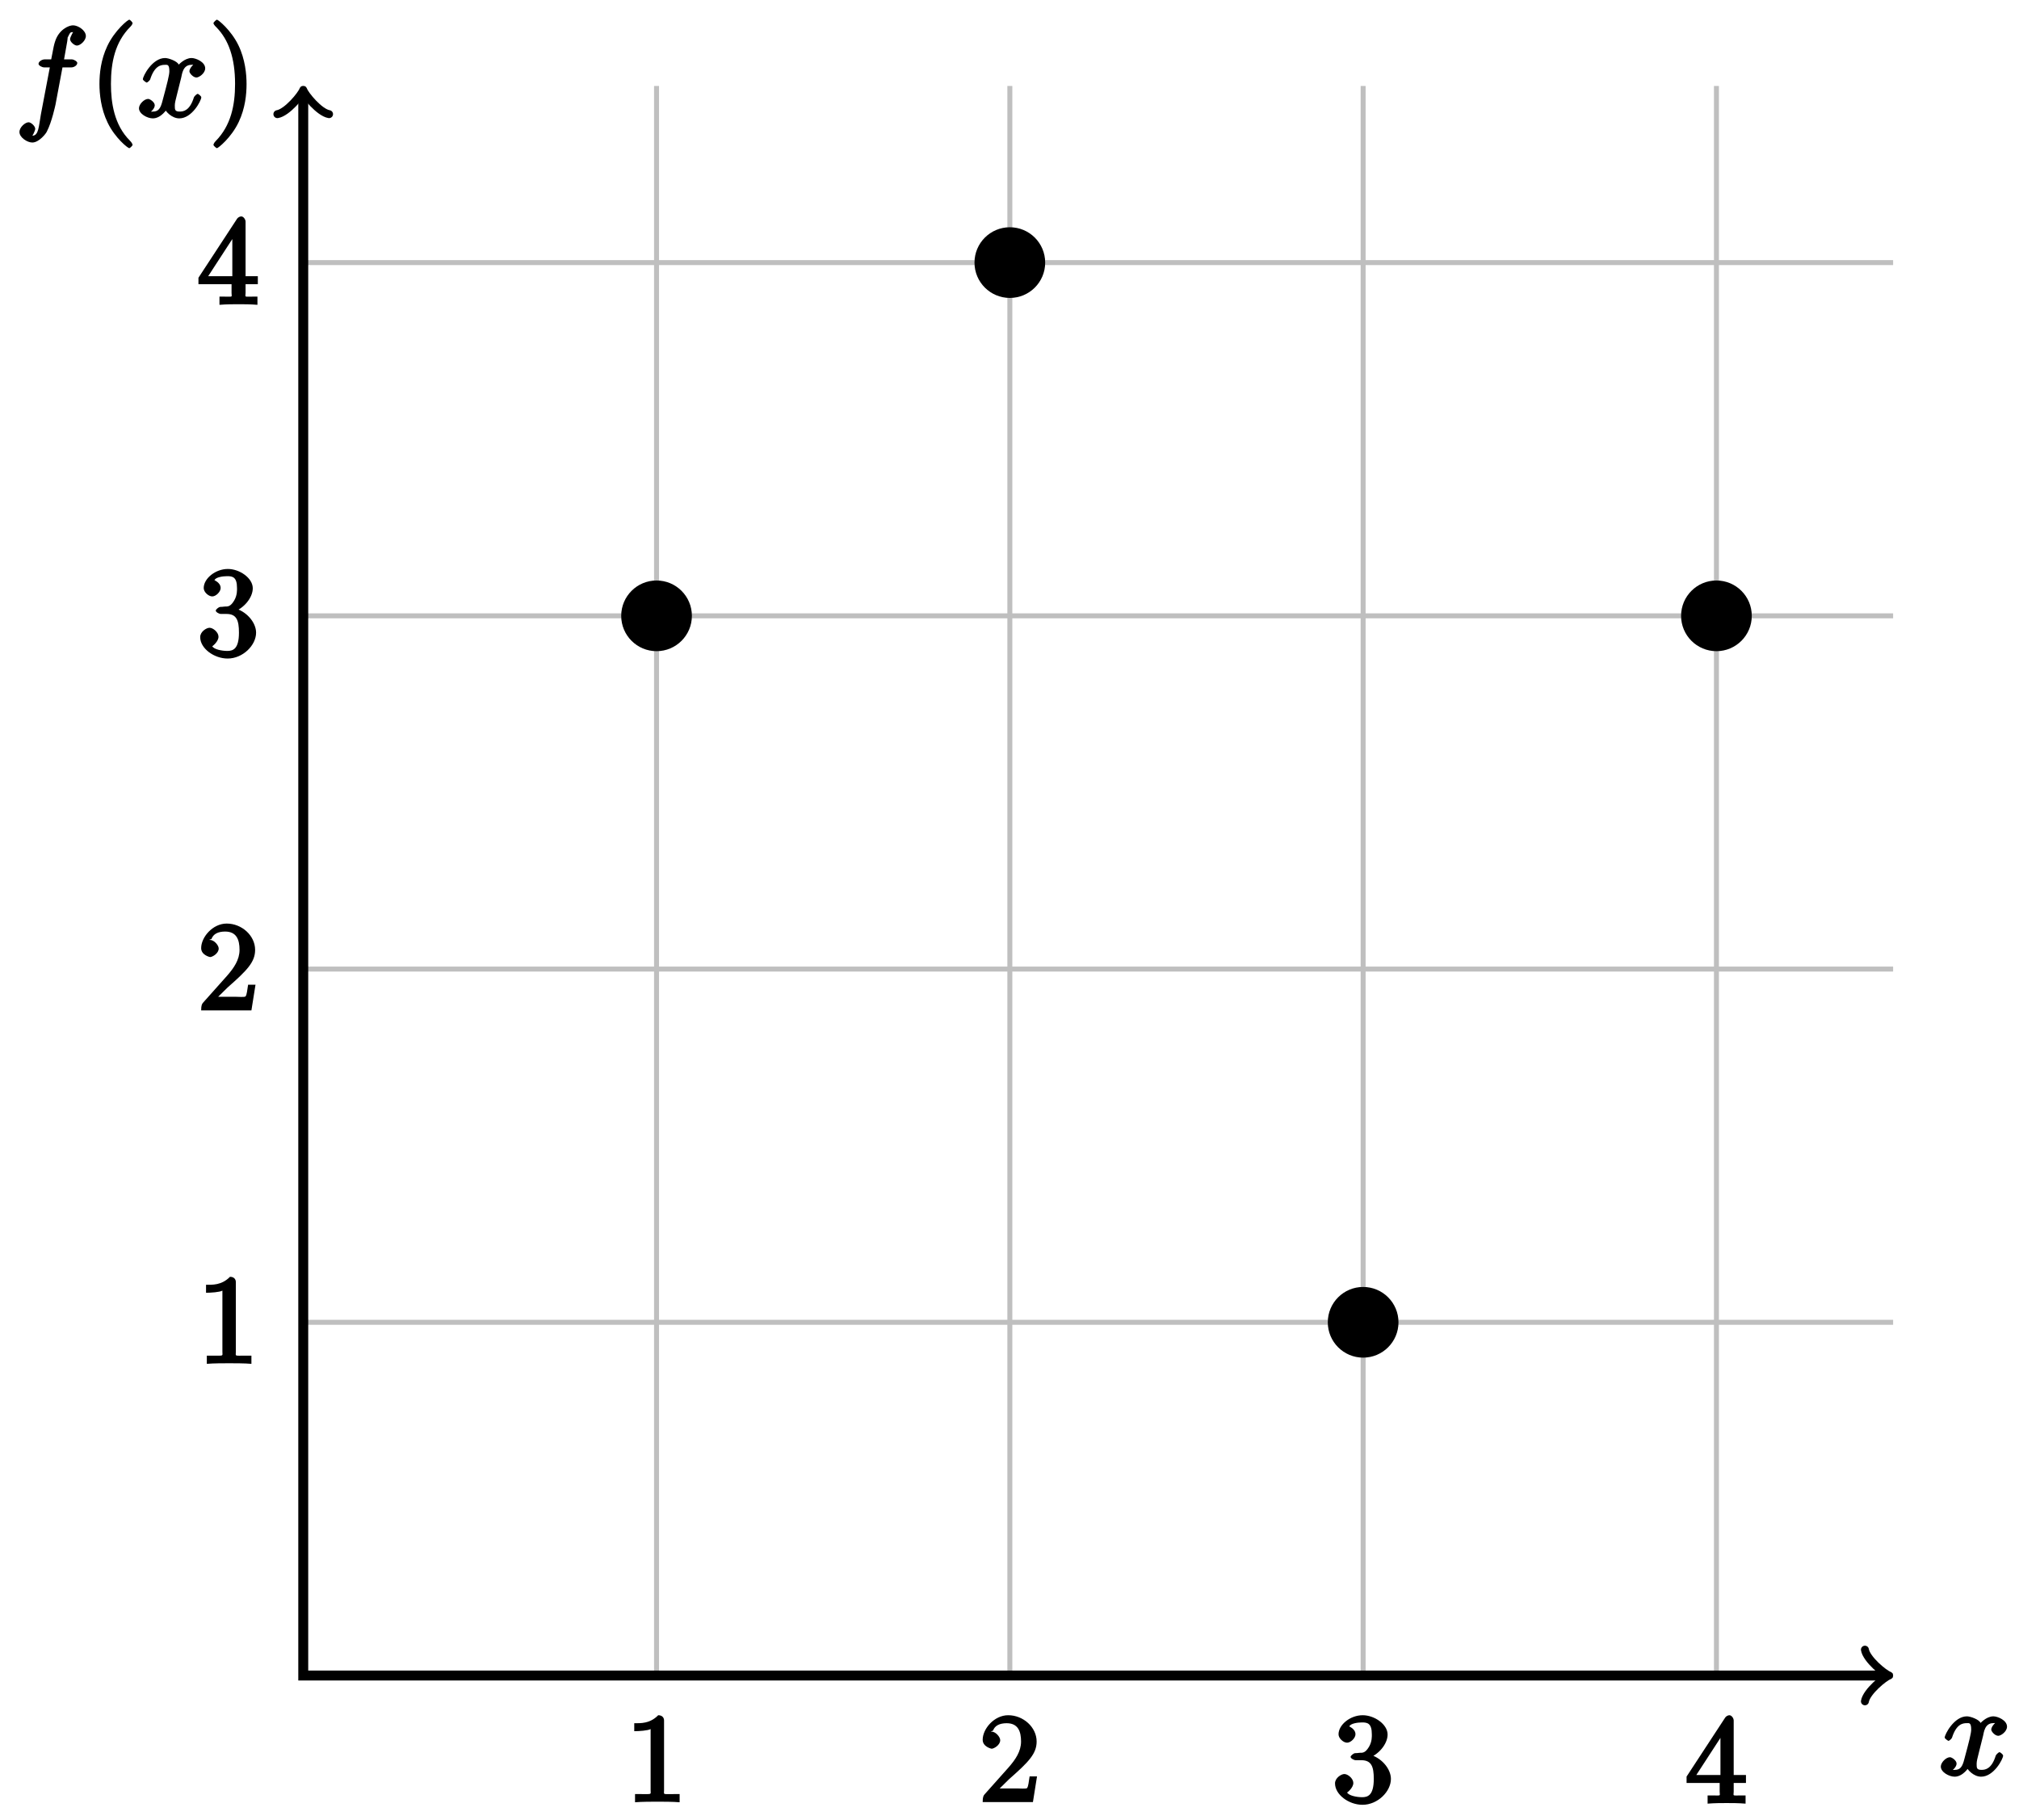
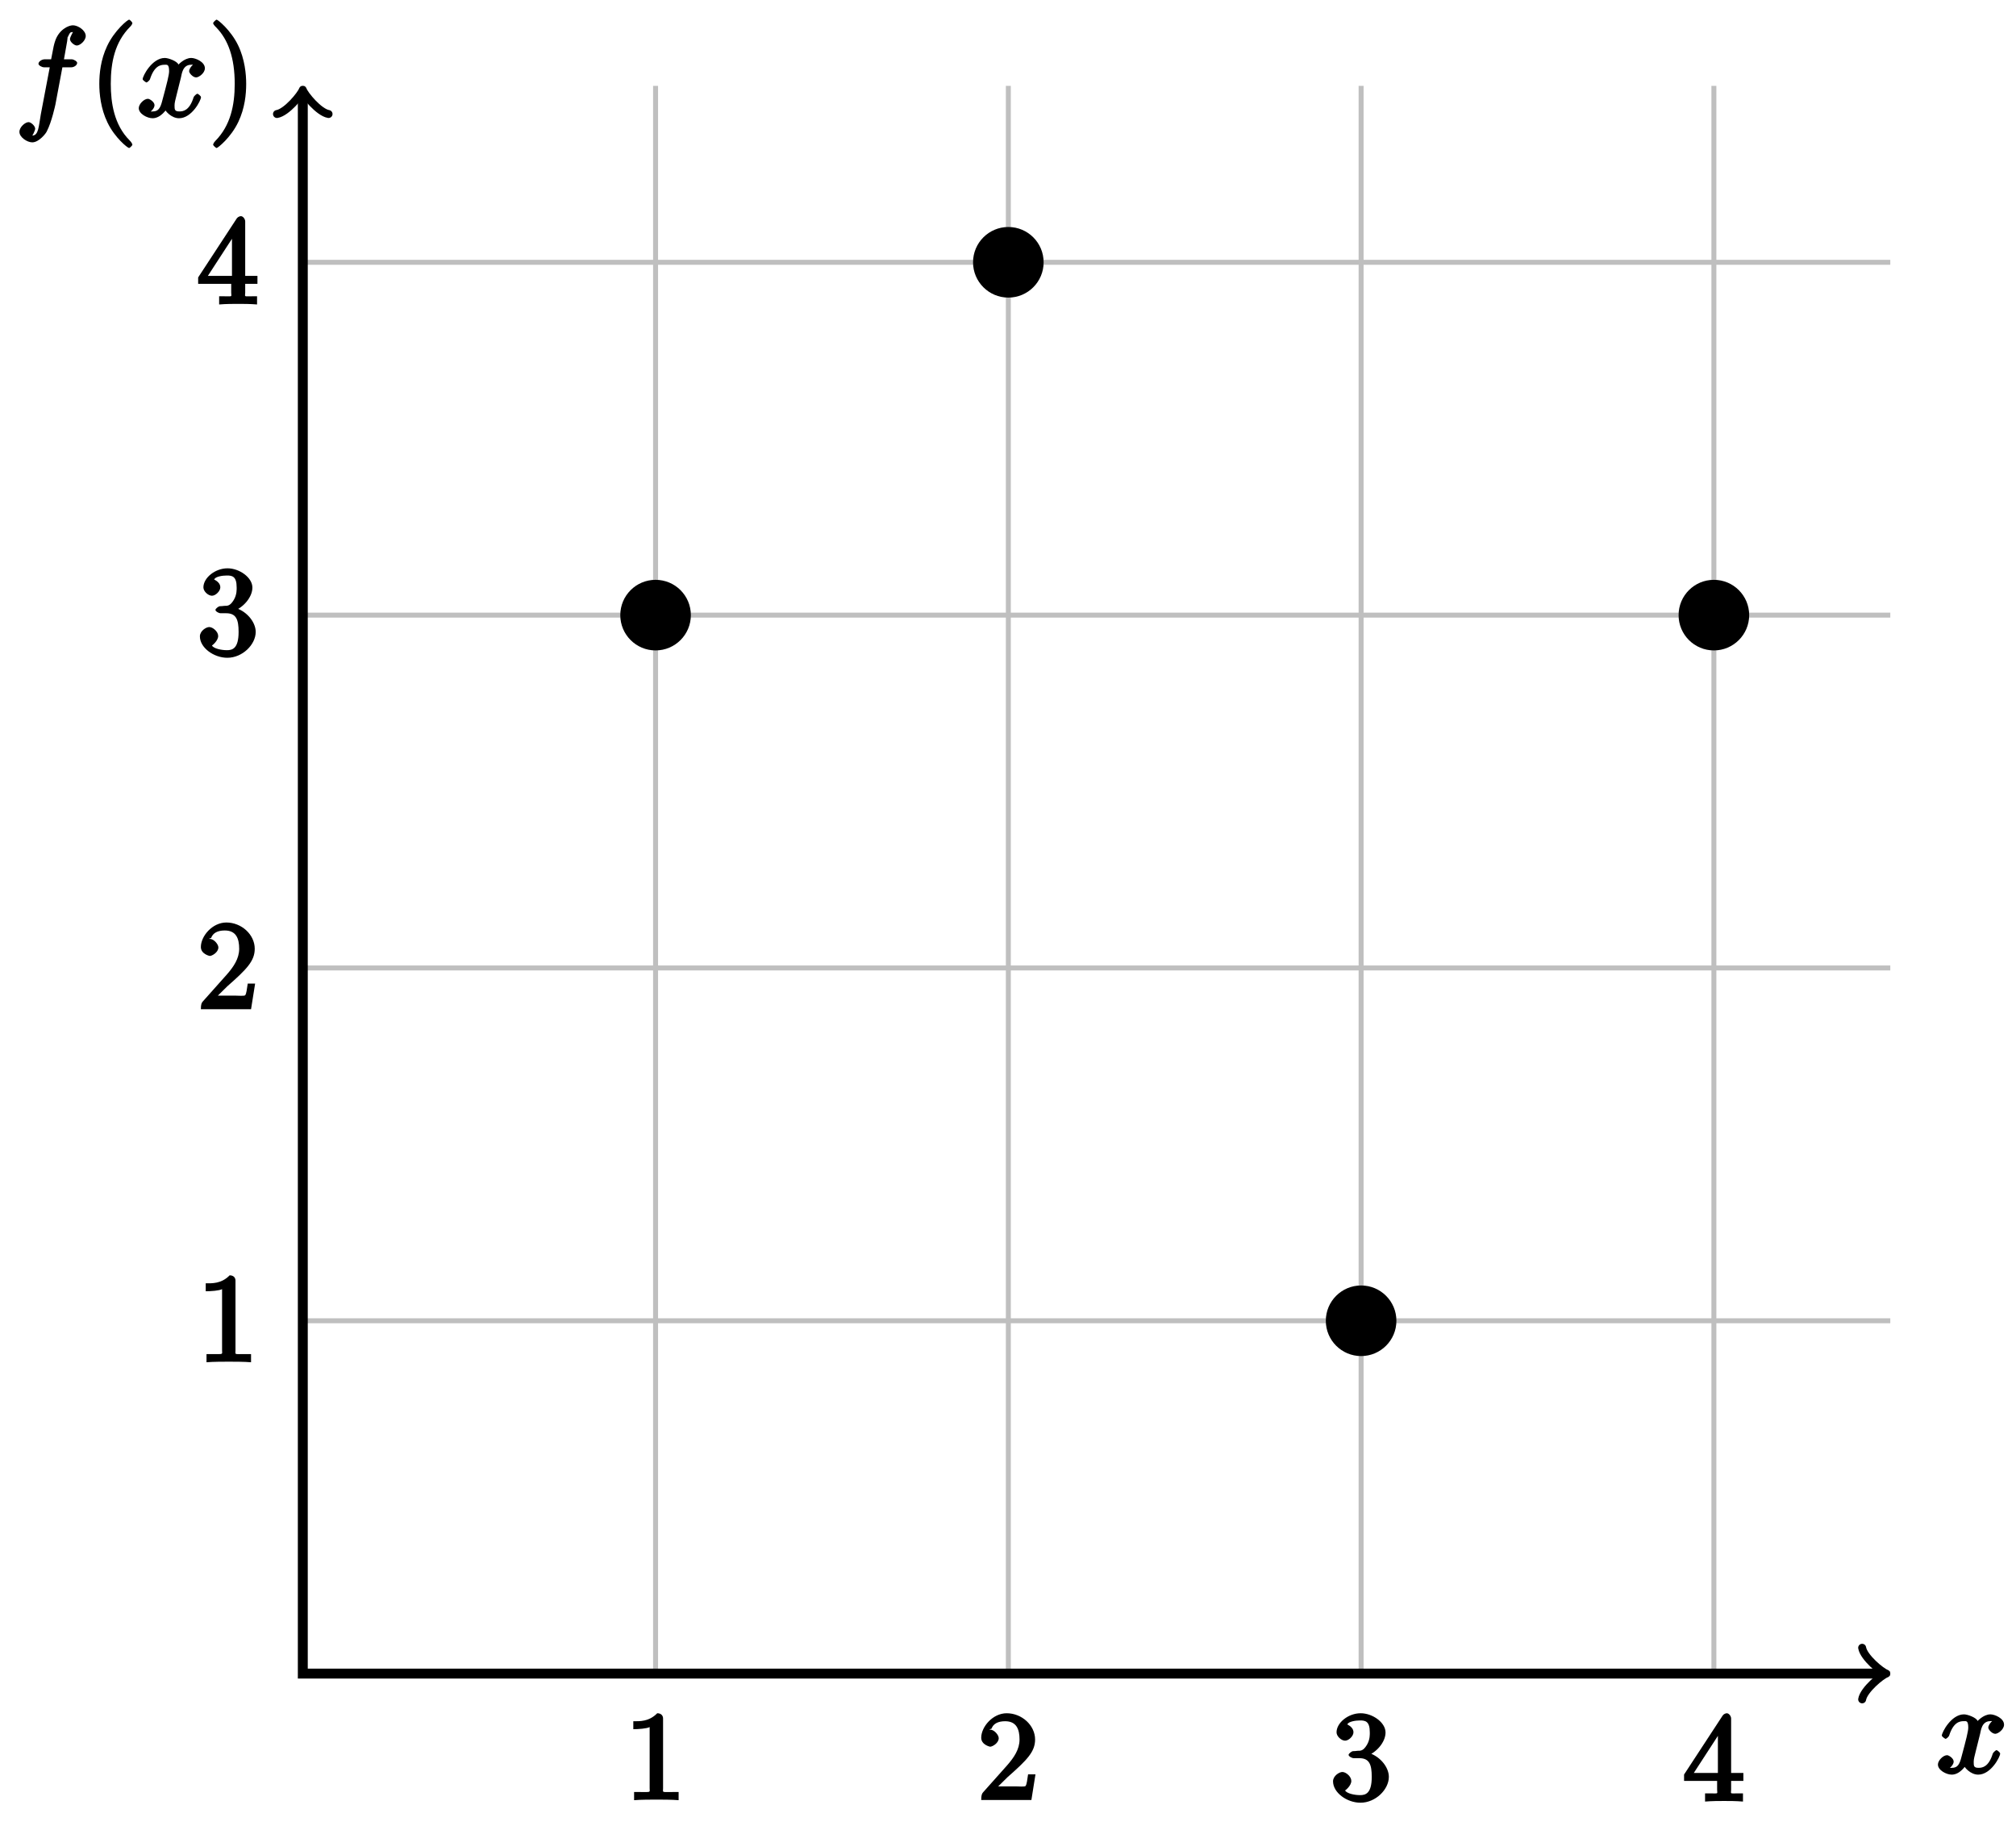
- <svg xmlns="http://www.w3.org/2000/svg" xmlns:xlink="http://www.w3.org/1999/xlink" width="162pt" height="146pt" viewBox="0 0 162 146" version="1.1">
+ <svg xmlns="http://www.w3.org/2000/svg" xmlns:xlink="http://www.w3.org/1999/xlink" width="162pt" height="147pt" viewBox="0 0 162 147" version="1.1">
  <defs>
    <g>
      <symbol overflow="visible" id="glyph0-0">
        <path style="stroke:none;" d="" />
      </symbol>
      <symbol overflow="visible" id="glyph0-1">
        <path style="stroke:none;" d="M 3.656 -3.984 L 4.516 -3.984 C 4.719 -3.984 4.984 -4.141 4.984 -4.344 C 4.984 -4.453 4.719 -4.625 4.547 -4.625 L 3.922 -4.625 L 4.094 -5.594 C 4.141 -5.797 4.234 -6.406 4.203 -6.359 C 4.422 -6.812 4.422 -6.812 4.641 -6.812 C 4.672 -6.812 4.812 -6.859 4.734 -6.922 C 4.688 -6.922 4.406 -6.406 4.406 -6.25 C 4.406 -6.016 4.766 -5.734 4.953 -5.734 C 5.219 -5.734 5.672 -6.125 5.672 -6.5 C 5.672 -6.953 5.047 -7.359 4.641 -7.359 C 4.297 -7.359 3.484 -7.016 3.188 -6.016 C 3.125 -5.812 3.094 -5.719 2.891 -4.625 L 2.359 -4.625 C 2.156 -4.625 1.875 -4.453 1.875 -4.266 C 1.875 -4.141 2.141 -3.984 2.328 -3.984 L 2.781 -3.984 L 2.062 -0.203 C 1.891 0.75 1.891 1.5 1.375 1.5 C 1.328 1.5 1.203 1.547 1.281 1.625 C 1.359 1.609 1.609 1.094 1.609 0.953 C 1.609 0.719 1.266 0.422 1.078 0.422 C 0.812 0.422 0.344 0.812 0.344 1.203 C 0.344 1.641 0.969 2.047 1.375 2.047 C 1.922 2.047 2.5 1.297 2.547 1.156 C 2.938 0.406 3.219 -0.922 3.234 -0.984 L 3.797 -3.984 Z M 3.656 -3.984 " />
      </symbol>
      <symbol overflow="visible" id="glyph0-2">
        <path style="stroke:none;" d="M 3.5 -3.172 C 3.562 -3.422 3.625 -4.188 4.312 -4.188 C 4.359 -4.188 4.469 -4.234 4.688 -4.109 L 4.812 -4.391 C 4.531 -4.344 4.156 -3.922 4.156 -3.672 C 4.156 -3.516 4.453 -3.172 4.719 -3.172 C 4.938 -3.172 5.422 -3.516 5.422 -3.906 C 5.422 -4.422 4.672 -4.734 4.328 -4.734 C 3.75 -4.734 3.266 -4.156 3.297 -4.203 C 3.203 -4.469 2.5 -4.734 2.203 -4.734 C 1.172 -4.734 0.422 -3.281 0.422 -3.031 C 0.422 -2.938 0.703 -2.766 0.719 -2.766 C 0.797 -2.766 1 -2.953 1.016 -3.047 C 1.359 -4.094 1.844 -4.188 2.188 -4.188 C 2.375 -4.188 2.547 -4.25 2.547 -3.672 C 2.547 -3.375 2.375 -2.703 2 -1.312 C 1.844 -0.688 1.672 -0.438 1.234 -0.438 C 1.172 -0.438 1.062 -0.391 0.859 -0.516 L 0.734 -0.234 C 0.984 -0.297 1.375 -0.656 1.375 -0.938 C 1.375 -1.203 0.984 -1.453 0.844 -1.453 C 0.531 -1.453 0.109 -1.031 0.109 -0.703 C 0.109 -0.25 0.781 0.109 1.219 0.109 C 1.891 0.109 2.359 -0.641 2.391 -0.703 L 2.094 -0.812 C 2.219 -0.438 2.75 0.109 3.344 0.109 C 4.375 0.109 5.109 -1.328 5.109 -1.578 C 5.109 -1.688 4.859 -1.859 4.828 -1.859 C 4.734 -1.859 4.531 -1.641 4.516 -1.578 C 4.188 -0.516 3.688 -0.438 3.375 -0.438 C 2.984 -0.438 2.984 -0.594 2.984 -0.922 C 2.984 -1.141 3.047 -1.359 3.156 -1.797 Z M 3.5 -3.172 " />
      </symbol>
      <symbol overflow="visible" id="glyph1-0">
        <path style="stroke:none;" d="" />
      </symbol>
      <symbol overflow="visible" id="glyph1-1">
        <path style="stroke:none;" d="M 3.469 2.234 C 3.469 2.203 3.422 2.062 3.25 1.891 C 2 0.641 1.734 -1.125 1.734 -2.656 C 1.734 -4.391 2.062 -6.016 3.297 -7.25 C 3.422 -7.375 3.469 -7.5 3.469 -7.531 C 3.469 -7.609 3.266 -7.812 3.203 -7.812 C 3.094 -7.812 2.031 -6.953 1.438 -5.688 C 0.922 -4.594 0.812 -3.484 0.812 -2.656 C 0.812 -1.875 0.922 -0.672 1.469 0.453 C 2.062 1.688 3.094 2.5 3.203 2.5 C 3.266 2.5 3.469 2.297 3.469 2.234 Z M 3.469 2.234 " />
      </symbol>
      <symbol overflow="visible" id="glyph1-2">
        <path style="stroke:none;" d="M 3.047 -2.656 C 3.047 -3.422 2.938 -4.641 2.391 -5.766 C 1.797 -6.984 0.766 -7.812 0.672 -7.812 C 0.609 -7.812 0.391 -7.594 0.391 -7.531 C 0.391 -7.5 0.438 -7.375 0.625 -7.203 C 1.609 -6.203 2.125 -4.734 2.125 -2.656 C 2.125 -0.953 1.797 0.688 0.562 1.938 C 0.438 2.062 0.391 2.203 0.391 2.234 C 0.391 2.297 0.609 2.5 0.672 2.5 C 0.766 2.5 1.828 1.656 2.422 0.391 C 2.938 -0.703 3.047 -1.812 3.047 -2.656 Z M 3.047 -2.656 " />
      </symbol>
      <symbol overflow="visible" id="glyph2-0">
        <path style="stroke:none;" d="" />
      </symbol>
      <symbol overflow="visible" id="glyph2-1">
        <path style="stroke:none;" d="M 4.344 -0.156 L 4.344 -0.641 L 3.859 -0.641 C 2.953 -0.641 3.094 -0.578 3.094 -0.953 L 3.094 -6.547 C 3.094 -6.781 2.938 -6.969 2.625 -6.969 C 1.953 -6.281 1.203 -6.328 0.703 -6.328 L 0.703 -5.688 C 1.094 -5.688 1.797 -5.734 2.016 -5.859 L 2.016 -0.953 C 2.016 -0.594 2.156 -0.641 1.266 -0.641 L 0.766 -0.641 L 0.766 0.016 C 1.297 -0.031 2.156 -0.031 2.562 -0.031 C 2.953 -0.031 3.828 -0.031 4.344 0.016 Z M 4.344 -0.156 " />
      </symbol>
      <symbol overflow="visible" id="glyph2-2">
        <path style="stroke:none;" d="M 4.469 -2.062 L 4.078 -2.062 C 4 -1.594 3.984 -1.281 3.875 -1.125 C 3.812 -1.047 3.281 -1.094 3.062 -1.094 L 1.266 -1.094 L 1.391 -0.812 L 2.438 -1.844 C 4 -3.219 4.641 -3.875 4.641 -4.859 C 4.641 -6 3.578 -6.969 2.359 -6.969 C 1.234 -6.969 0.312 -5.875 0.312 -5 C 0.312 -4.438 1 -4.281 1.031 -4.281 C 1.203 -4.281 1.719 -4.562 1.719 -4.969 C 1.719 -5.219 1.359 -5.656 1.016 -5.656 C 0.938 -5.656 0.922 -5.656 1.141 -5.734 C 1.281 -6.125 1.656 -6.328 2.234 -6.328 C 3.141 -6.328 3.391 -5.688 3.391 -4.859 C 3.391 -4.062 2.938 -3.406 2.391 -2.781 L 0.484 -0.641 C 0.375 -0.531 0.312 -0.406 0.312 0 L 4.344 0 L 4.672 -2.062 Z M 4.469 -2.062 " />
      </symbol>
      <symbol overflow="visible" id="glyph2-3">
        <path style="stroke:none;" d="M 4.719 -1.859 C 4.719 -2.688 3.922 -3.625 2.891 -3.844 L 2.891 -3.516 C 3.703 -3.781 4.453 -4.641 4.453 -5.422 C 4.453 -6.234 3.406 -6.969 2.453 -6.969 C 1.453 -6.969 0.516 -6.203 0.516 -5.438 C 0.516 -5.109 0.906 -4.766 1.203 -4.766 C 1.5 -4.766 1.875 -5.141 1.875 -5.438 C 1.875 -5.938 1.234 -6.094 1.391 -6.094 C 1.516 -6.312 2.047 -6.391 2.406 -6.391 C 2.828 -6.391 3.188 -6.328 3.188 -5.438 C 3.188 -5.312 3.219 -4.859 2.953 -4.422 C 2.656 -3.938 2.453 -3.953 2.203 -3.953 C 2.125 -3.938 1.891 -3.922 1.812 -3.922 C 1.734 -3.906 1.484 -3.734 1.484 -3.625 C 1.484 -3.516 1.734 -3.359 1.906 -3.359 L 2.344 -3.359 C 3.156 -3.359 3.344 -2.844 3.344 -1.859 C 3.344 -0.516 2.844 -0.391 2.406 -0.391 C 1.969 -0.391 1.344 -0.516 1.203 -0.766 C 1.219 -0.766 1.703 -1.141 1.703 -1.531 C 1.703 -1.891 1.266 -2.25 0.984 -2.25 C 0.734 -2.25 0.234 -1.938 0.234 -1.5 C 0.234 -0.594 1.344 0.219 2.438 0.219 C 3.656 0.219 4.719 -0.844 4.719 -1.859 Z M 4.719 -1.859 " />
      </symbol>
      <symbol overflow="visible" id="glyph2-4">
        <path style="stroke:none;" d="M 4.859 -1.797 L 4.859 -2.281 L 3.875 -2.281 L 3.875 -6.656 C 3.875 -6.844 3.703 -7.078 3.531 -7.078 C 3.453 -7.078 3.297 -7.031 3.203 -6.906 L 0.094 -2.156 L 0.094 -1.641 L 2.75 -1.641 L 2.75 -0.938 C 2.75 -0.578 2.906 -0.641 2.172 -0.641 L 1.781 -0.641 L 1.781 0.016 C 2.375 -0.031 2.891 -0.031 3.312 -0.031 C 3.734 -0.031 4.25 -0.031 4.828 0.016 L 4.828 -0.641 L 4.453 -0.641 C 3.719 -0.641 3.875 -0.578 3.875 -0.938 L 3.875 -1.641 L 4.859 -1.641 Z M 2.984 -2.281 L 0.875 -2.281 L 3.109 -5.719 L 2.812 -5.828 L 2.812 -2.281 Z M 2.984 -2.281 " />
      </symbol>
    </g>
  </defs>
  <g id="surface1">
    <path style="fill:none;stroke-width:0.399;stroke-linecap:butt;stroke-linejoin:miter;stroke:rgb(75%,75%,75%);stroke-opacity:1;stroke-miterlimit:10;" d="M 0.002 -0 L 127.562 -0 M 0.002 28.347 L 127.562 28.347 M 0.002 56.693 L 127.562 56.693 M 0.002 85.04 L 127.562 85.04 M 0.002 113.387 L 127.562 113.387 M 0.002 -0 L 0.002 127.562 M 28.348 -0 L 28.348 127.562 M 56.694 -0 L 56.694 127.562 M 85.04 -0 L 85.04 127.562 M 113.387 -0 L 113.387 127.562 " transform="matrix(1.00005,0,0,-1.00003,24.33047,134.4646)" />
    <path style="fill:none;stroke-width:0.797;stroke-linecap:butt;stroke-linejoin:miter;stroke:rgb(0%,0%,0%);stroke-opacity:1;stroke-miterlimit:10;" d="M 0.002 126.851 L 0.002 -0 L 126.855 -0 " transform="matrix(1.00005,0,0,-1.00003,24.33047,134.4646)" />
    <path style="fill:none;stroke-width:0.638;stroke-linecap:round;stroke-linejoin:round;stroke:rgb(0%,0%,0%);stroke-opacity:1;stroke-miterlimit:10;" d="M -1.553 2.073 C -1.424 1.295 -0.002 0.131 0.389 -0.002 C -0.002 -0.13 -1.424 -1.294 -1.553 -2.072 " transform="matrix(0,-1.00003,-1.00005,0,24.33047,7.607568)" />
    <path style="fill:none;stroke-width:0.638;stroke-linecap:round;stroke-linejoin:round;stroke:rgb(0%,0%,0%);stroke-opacity:1;stroke-miterlimit:10;" d="M -1.553 2.074 C -1.424 1.297 0.001 0.129 0.388 -0 C 0.001 -0.129 -1.424 -1.297 -1.553 -2.07 " transform="matrix(1.00005,0,0,-1.00003,151.1901,134.4646)" />
    <g style="fill:rgb(0%,0%,0%);fill-opacity:1;">
      <use xlink:href="#glyph0-1" x="1.217" y="9.391" />
    </g>
    <g style="fill:rgb(0%,0%,0%);fill-opacity:1;">
      <use xlink:href="#glyph1-1" x="7.168" y="9.391" />
    </g>
    <g style="fill:rgb(0%,0%,0%);fill-opacity:1;">
      <use xlink:href="#glyph0-2" x="11.042" y="9.391" />
    </g>
    <g style="fill:rgb(0%,0%,0%);fill-opacity:1;">
      <use xlink:href="#glyph1-2" x="16.736" y="9.391" />
    </g>
    <g style="fill:rgb(0%,0%,0%);fill-opacity:1;">
      <use xlink:href="#glyph0-2" x="155.617" y="142.474" />
    </g>
    <g style="fill:rgb(0%,0%,0%);fill-opacity:1;">
      <use xlink:href="#glyph2-1" x="50.188" y="144.62" />
    </g>
    <g style="fill:rgb(0%,0%,0%);fill-opacity:1;">
      <use xlink:href="#glyph2-1" x="15.829" y="109.435" />
    </g>
    <g style="fill:rgb(0%,0%,0%);fill-opacity:1;">
      <use xlink:href="#glyph2-2" x="78.536" y="144.62" />
    </g>
    <g style="fill:rgb(0%,0%,0%);fill-opacity:1;">
      <use xlink:href="#glyph2-2" x="15.829" y="81.087" />
    </g>
    <g style="fill:rgb(0%,0%,0%);fill-opacity:1;">
      <use xlink:href="#glyph2-3" x="106.885" y="144.62" />
    </g>
    <g style="fill:rgb(0%,0%,0%);fill-opacity:1;">
      <use xlink:href="#glyph2-3" x="15.829" y="52.63" />
    </g>
    <g style="fill:rgb(0%,0%,0%);fill-opacity:1;">
      <use xlink:href="#glyph2-4" x="135.233" y="144.73" />
    </g>
    <g style="fill:rgb(0%,0%,0%);fill-opacity:1;">
      <use xlink:href="#glyph2-4" x="15.829" y="24.446" />
    </g>
    <path style=" stroke:none;fill-rule:nonzero;fill:rgb(0%,0%,0%);fill-opacity:1;" d="M 55.516 49.422 C 55.516 47.855 54.246 46.586 52.68 46.586 C 51.113 46.586 49.844 47.855 49.844 49.422 C 49.844 50.988 51.113 52.258 52.68 52.258 C 54.246 52.258 55.516 50.988 55.516 49.422 Z M 83.863 21.074 C 83.863 19.508 82.594 18.238 81.027 18.238 C 79.461 18.238 78.191 19.508 78.191 21.074 C 78.191 22.641 79.461 23.91 81.027 23.91 C 82.594 23.91 83.863 22.641 83.863 21.074 Z M 112.211 106.117 C 112.211 104.551 110.941 103.281 109.375 103.281 C 107.809 103.281 106.539 104.551 106.539 106.117 C 106.539 107.684 107.809 108.953 109.375 108.953 C 110.941 108.953 112.211 107.684 112.211 106.117 Z M 140.559 49.422 C 140.559 47.855 139.289 46.586 137.723 46.586 C 136.156 46.586 134.887 47.855 134.887 49.422 C 134.887 50.988 136.156 52.258 137.723 52.258 C 139.289 52.258 140.559 50.988 140.559 49.422 Z M 140.559 49.422 " />
  </g>
</svg>
